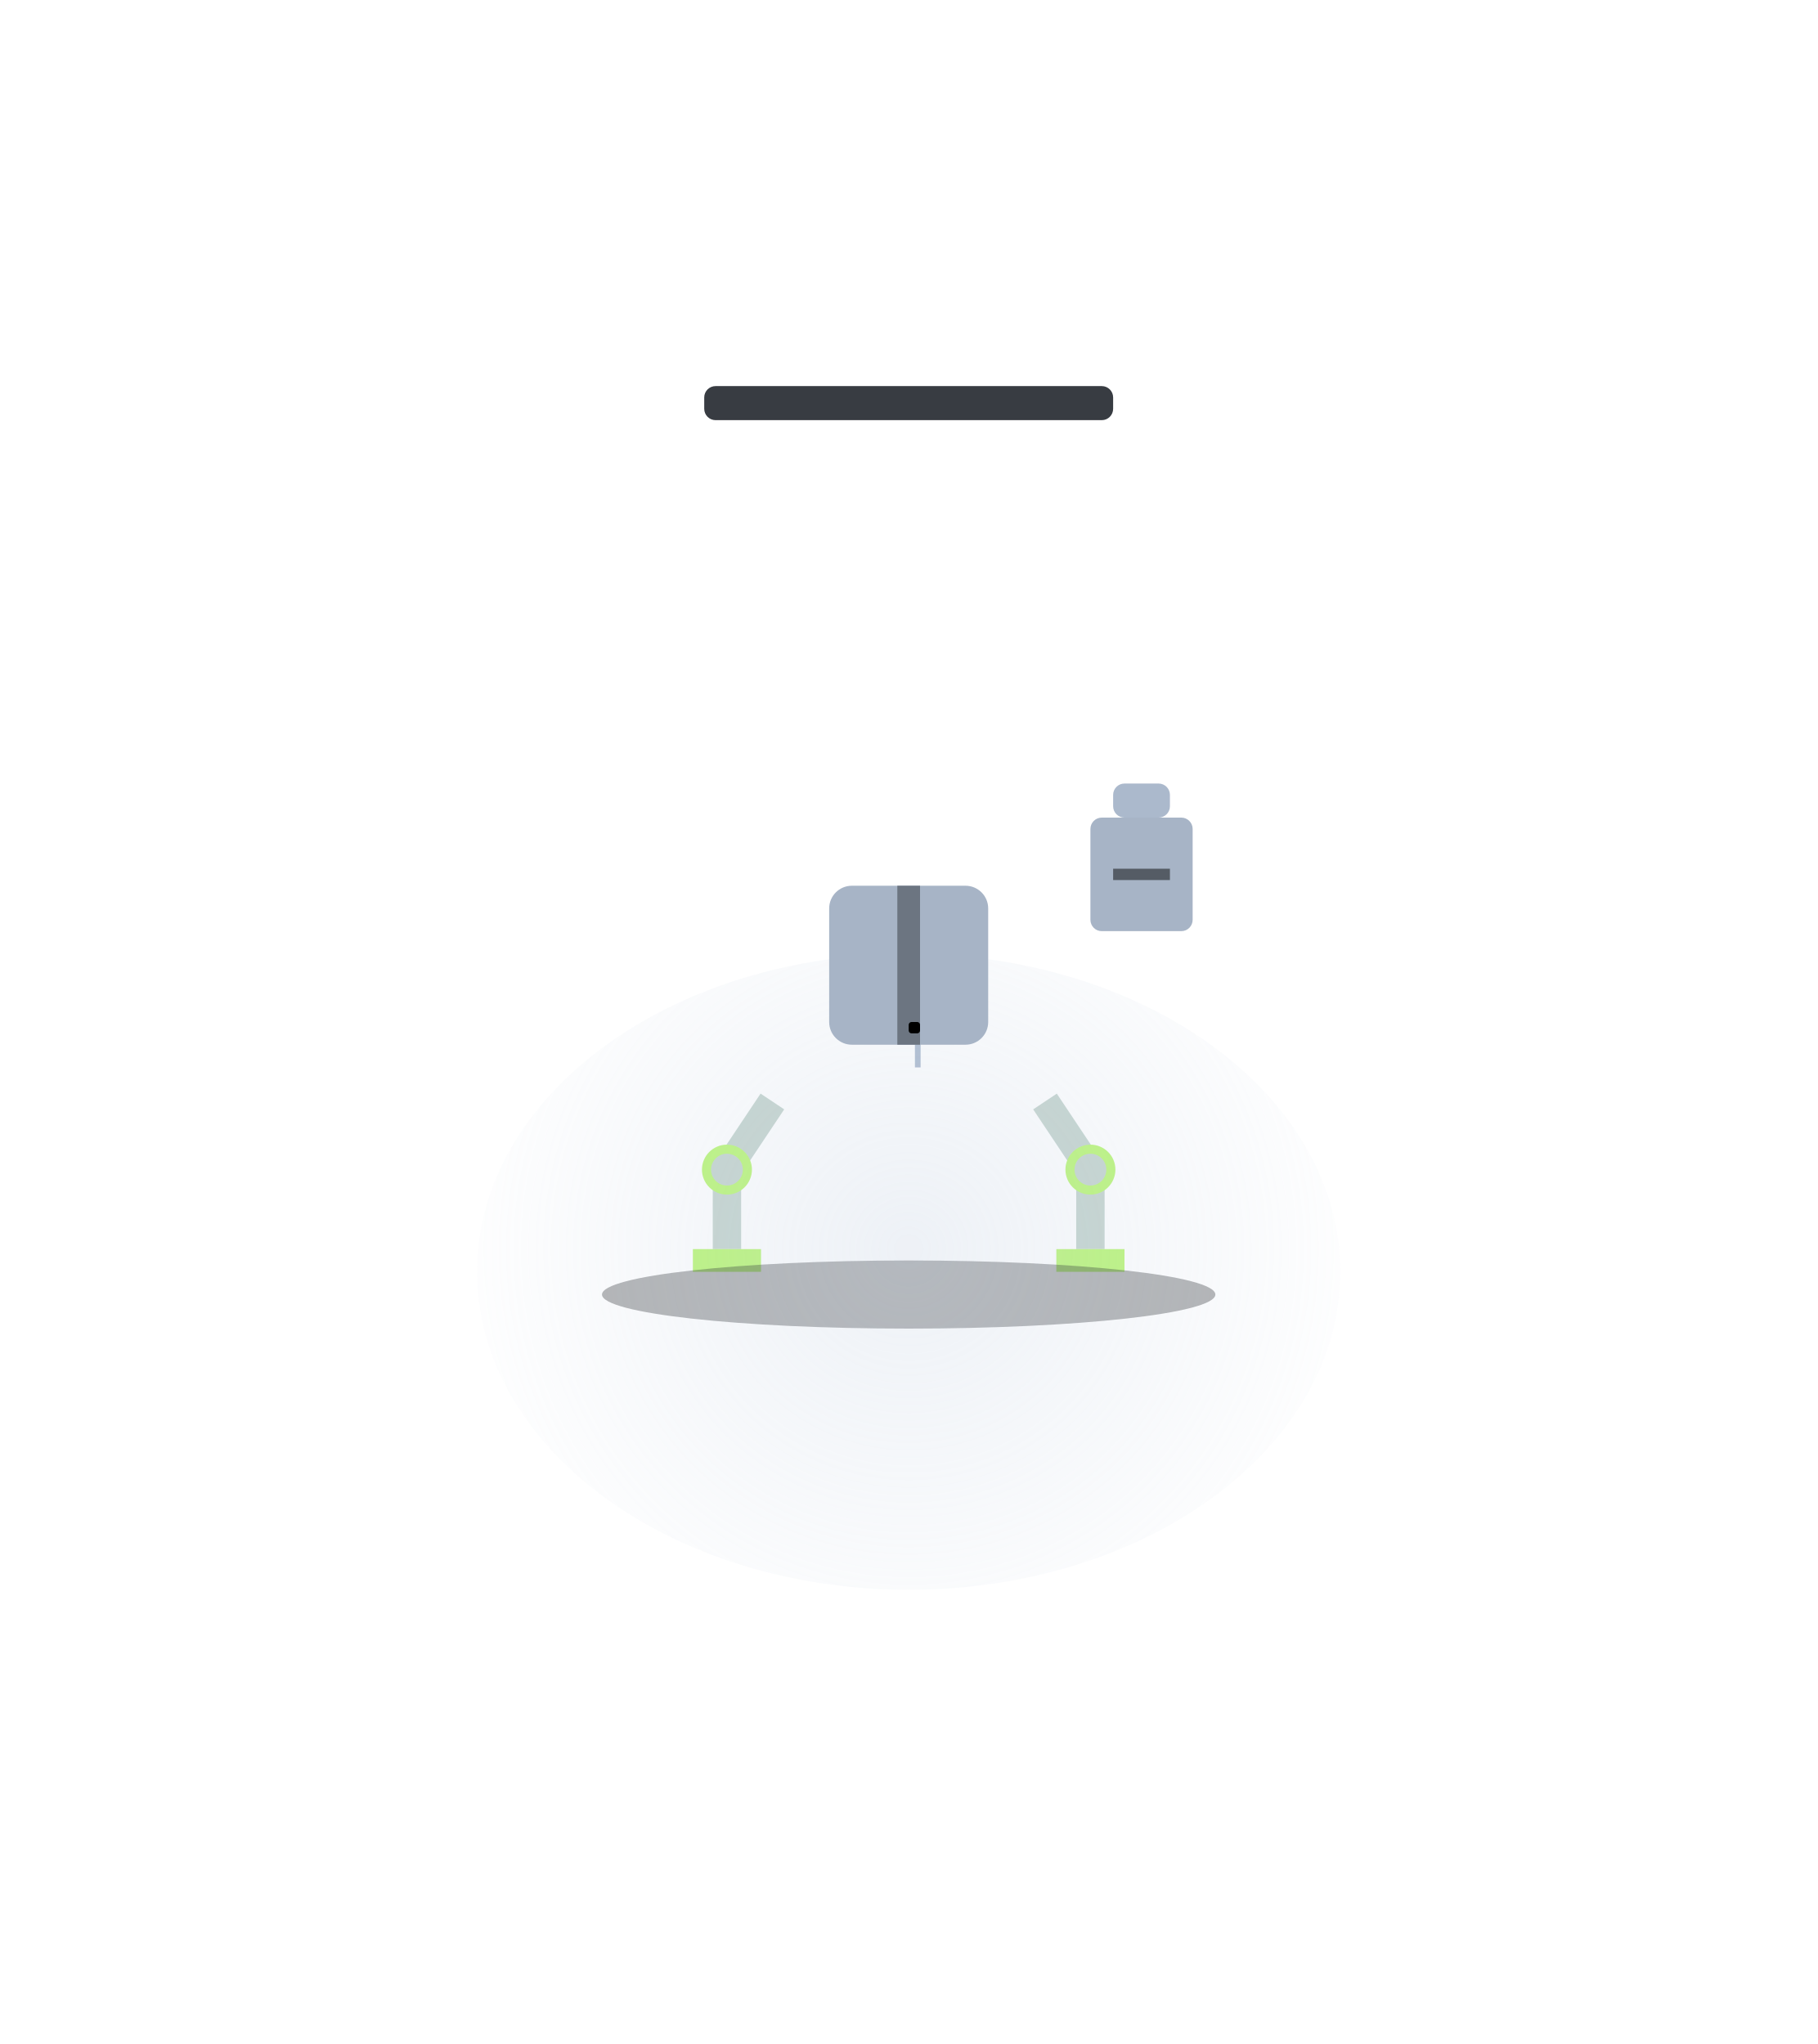
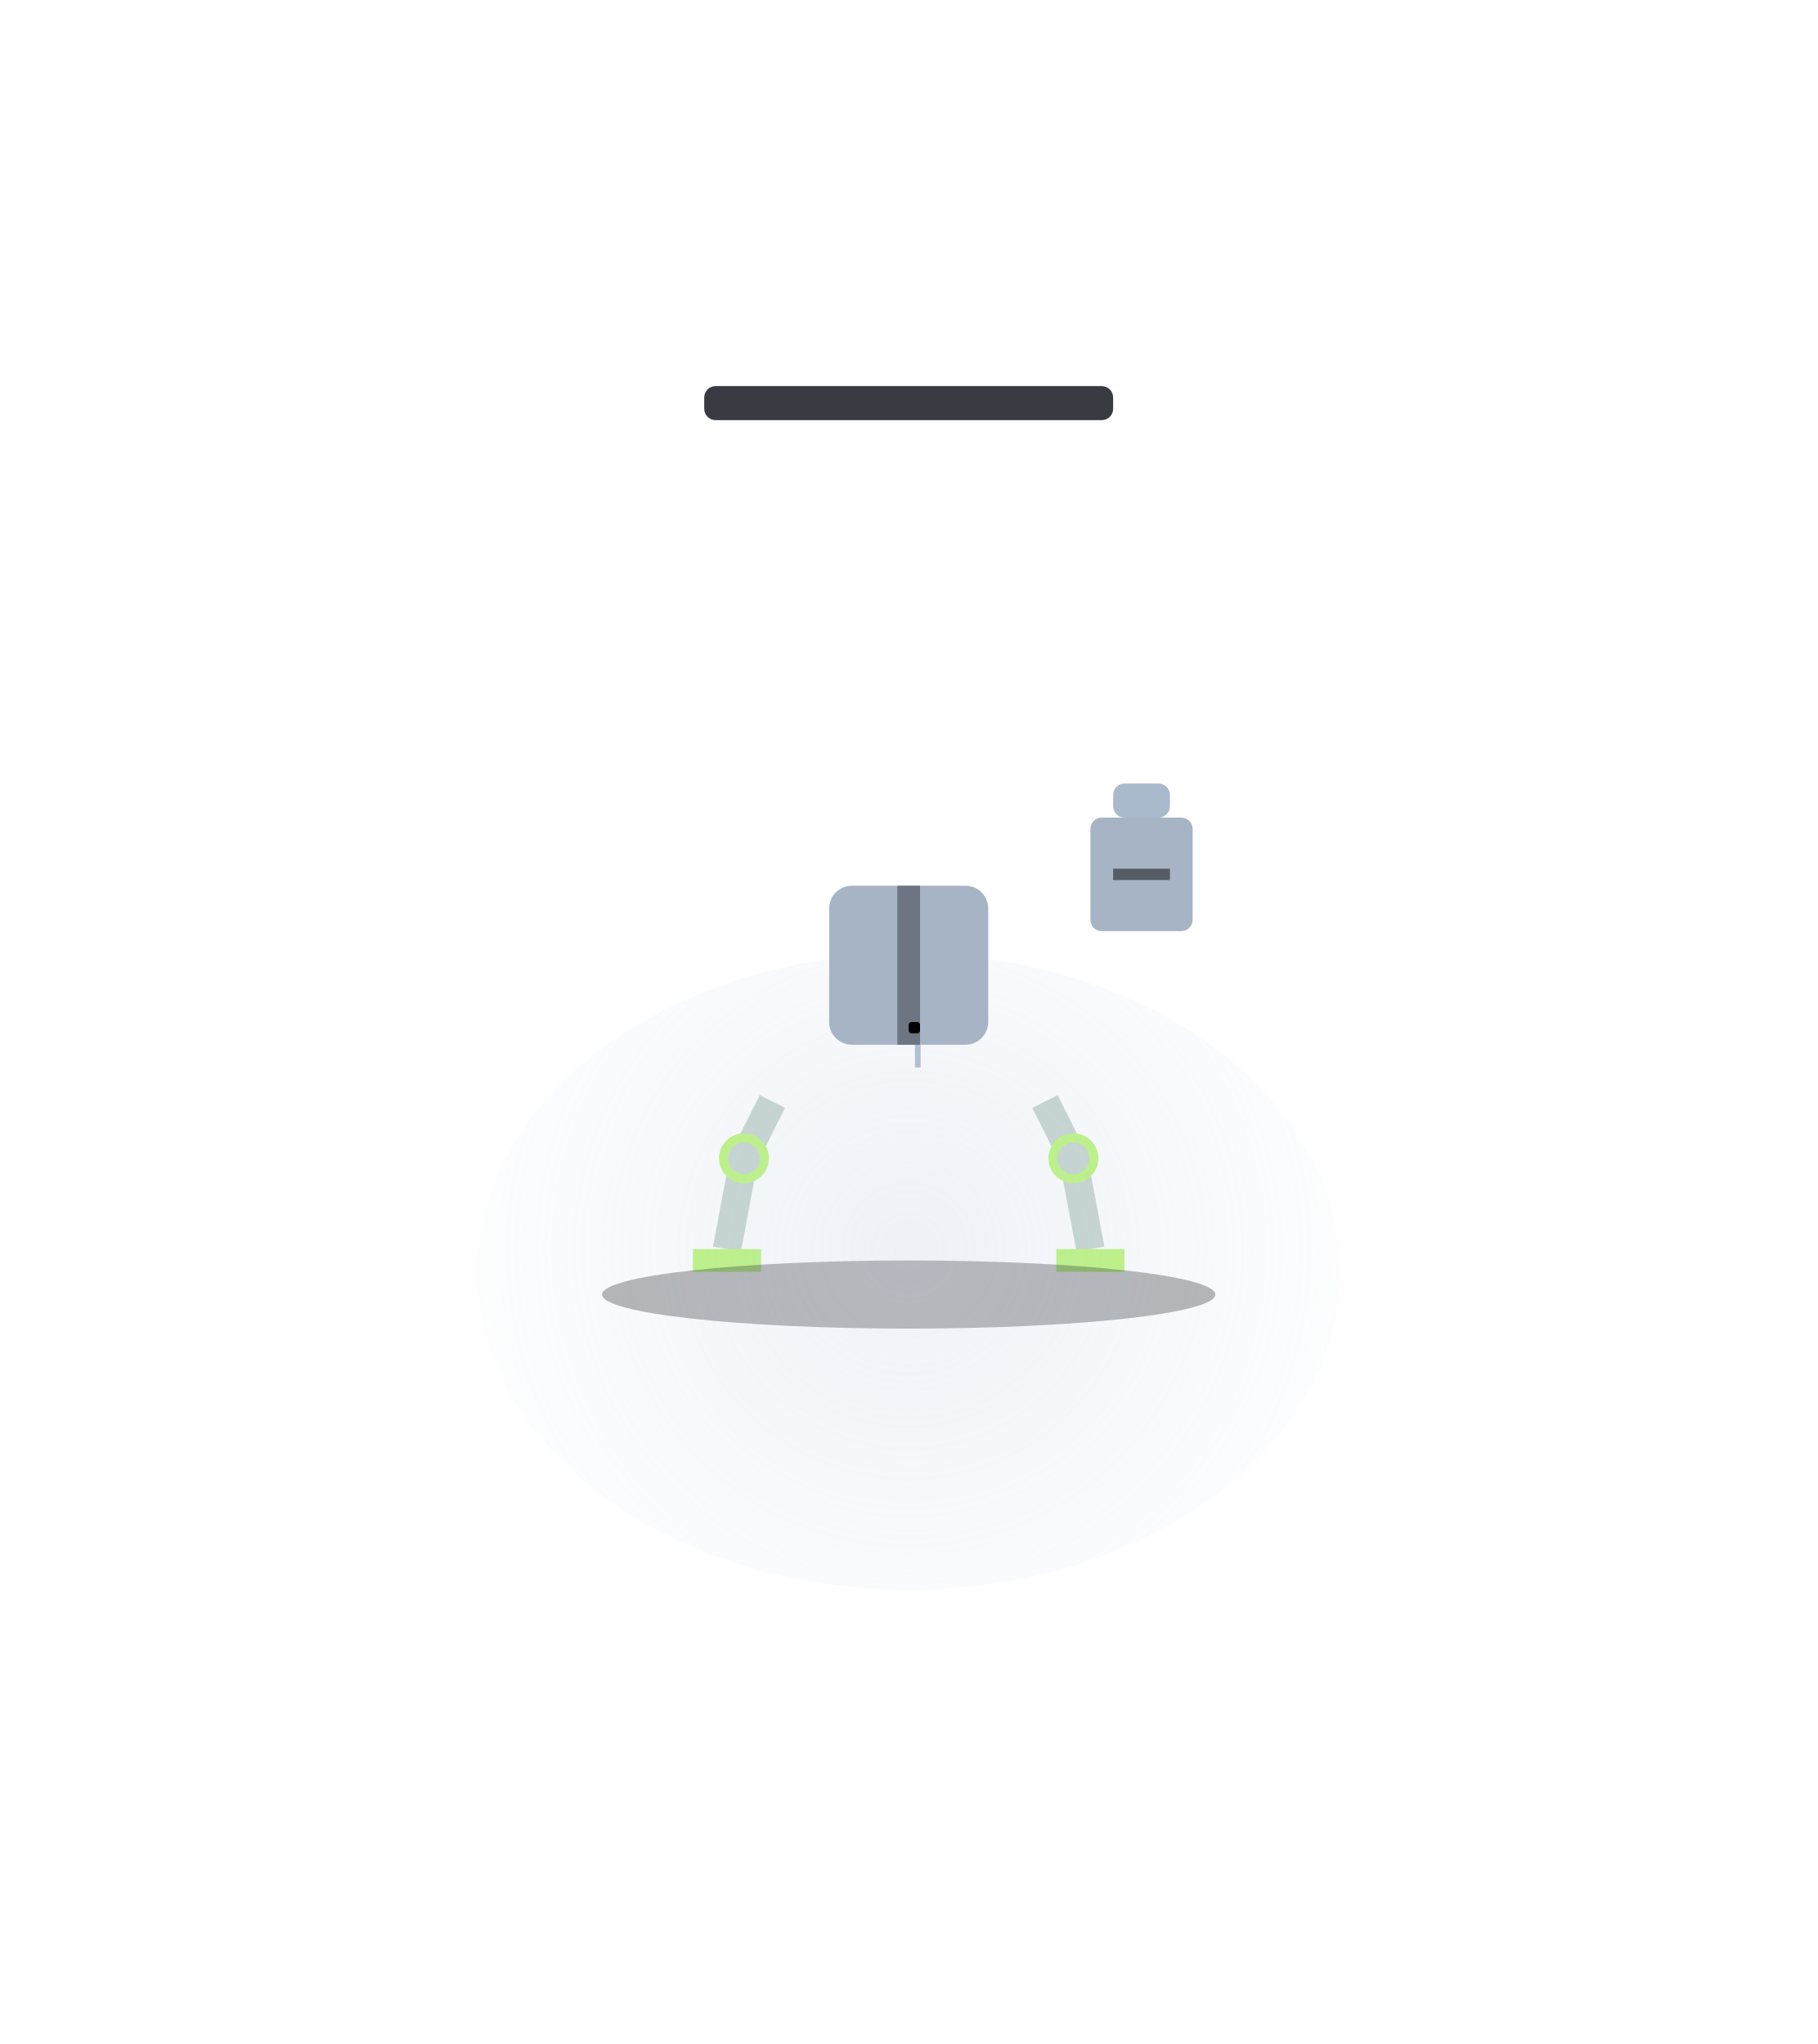
<svg xmlns="http://www.w3.org/2000/svg" viewBox="-80 -90 160 180" overflow="visible">
  <defs>
    <radialGradient id="thrust-glow" gradientUnits="userSpaceOnUse" fx="0" fy="20" cx="0" cy="20" r="43" fr="1">
      <stop offset="0" stop-color="#bac9dd40" />
      <stop offset="1" stop-color="#bac9dd00" />
    </radialGradient>
  </defs>
  <style>
    .zeta-tip[data-negative="true"] { fill: #919cac; }
  </style>
  <g id="star-small">
    <rect width=".9" height=".9" fill="#bccbdf" />
  </g>
  <g id="star-large">
    <rect width="1.8" height="1.8" fill="#bccbdf" />
    <path d="M-3 .8H4 M.8 -3V4" fill="none" stroke="#b0bed1" stroke-width=".5" />
  </g>
  <g id="gear" fill="none">
-     <path d="M-12 7L-16 13V20 M12 7L16 13V20" stroke="#c7d6d0" stroke-width="2.5" stroke-linejoin="round" />
-     <circle cx="-16" cy="13" r="1.8" fill="#c7d6d0" stroke="#bdf77d" stroke-width=".8" />
-     <circle cx="16" cy="13" r="1.8" fill="#c7d6d0" stroke="#bdf77d" stroke-width=".8" />
+     <path d="M-12 7L-14.5 12 -16 20 M12 7L14.5 12 16 20" stroke="#c7d6d0" stroke-width="2.5" stroke-linejoin="round" />
+     <circle cx="-14.5" cy="12" r="1.8" fill="#c7d6d0" stroke="#bdf77d" stroke-width=".8" />
+     <circle cx="14.5" cy="12" r="1.8" fill="#c7d6d0" stroke="#bdf77d" stroke-width=".8" />
    <path d="M-19 21H-13 M13 21H19" stroke="#bdf77d" stroke-width="2" />
  </g>
  <g id="ship-shadow">
    <ellipse cy="24" rx="27" ry="3" fill="#191b1e55" />
  </g>
  <g id="vertical-thrust">
    <ellipse cy="22" rx="38" ry="28" fill="url(#thrust-glow)" />
    <ellipse data-wave="0" fill="none" stroke="#bac9dd" />
    <ellipse data-wave="1" fill="none" stroke="#cdddf3" />
    <ellipse data-wave="2" fill="none" stroke="#bac9dd" />
    <ellipse data-wave="3" fill="none" stroke="#cdddf3" />
  </g>
  <g id="horizontal-thrust" fill="none" stroke="#bac9dd" stroke-width="1.5">
    <ellipse data-wave="0" />
    <ellipse data-wave="1" />
    <ellipse data-wave="2" />
  </g>
  <g id="carried-order" font-family="monospace" text-anchor="middle">
    <rect x="16" y="-18" width="9" height="10" rx="1" fill="#a7b4c6" />
    <rect x="18" y="-21" width="5" height="3" rx="1" fill="#abb9cc" />
    <path d="M18 -13H23" stroke="#555c65" />
    <text class="zeta-tip" data-tip="" x="21" y="-30" fill="#d2e2f9" font-size="12" font-weight="bold" />
    <text data-destination="" y="-46" fill="#d2e2f9" font-size="9" />
  </g>
  <g id="waiting-order" font-family="monospace" text-anchor="middle">
    <rect x="-7" y="-12" width="14" height="14" rx="2" fill="#a7b4c6" />
    <path d="M0 -12V2" stroke="#6c7581" stroke-width="2" />
    <text class="zeta-tip" data-tip="" y="-22" fill="#cdddf3" font-size="12" font-weight="bold" />
    <text data-count="" y="15" fill="#c1d0e5" font-size="9" />
  </g>
  <g id="service" font-family="monospace" text-anchor="middle">
    <g data-dwell="">
      <rect x="-18" y="-56" width="36" height="3" rx="1" fill="#383c42" />
      <rect data-progress="" x="-18" y="-56" height="3" rx="1" fill="#cdddf3" />
    </g>
    <text data-refuel="" y="-66" fill="#bac9dd" font-size="10" font-weight="bold" />
  </g>
  <g id="particle" data-crash-colors="#c3d3e8,#99a4b5,#b3c1d5" data-service-color="#cdddf3">
    <rect width="1" height="1" rx=".25" />
  </g>
  <g id="crash-message" font-family="monospace" text-anchor="middle">
    <text x="640" y="420" fill="#bbc9dd" font-size="22" font-weight="bold">SAUCER LOST</text>
    <text data-message="" x="640" y="449" fill="#aab8ca" font-size="10" />
  </g>
</svg>
